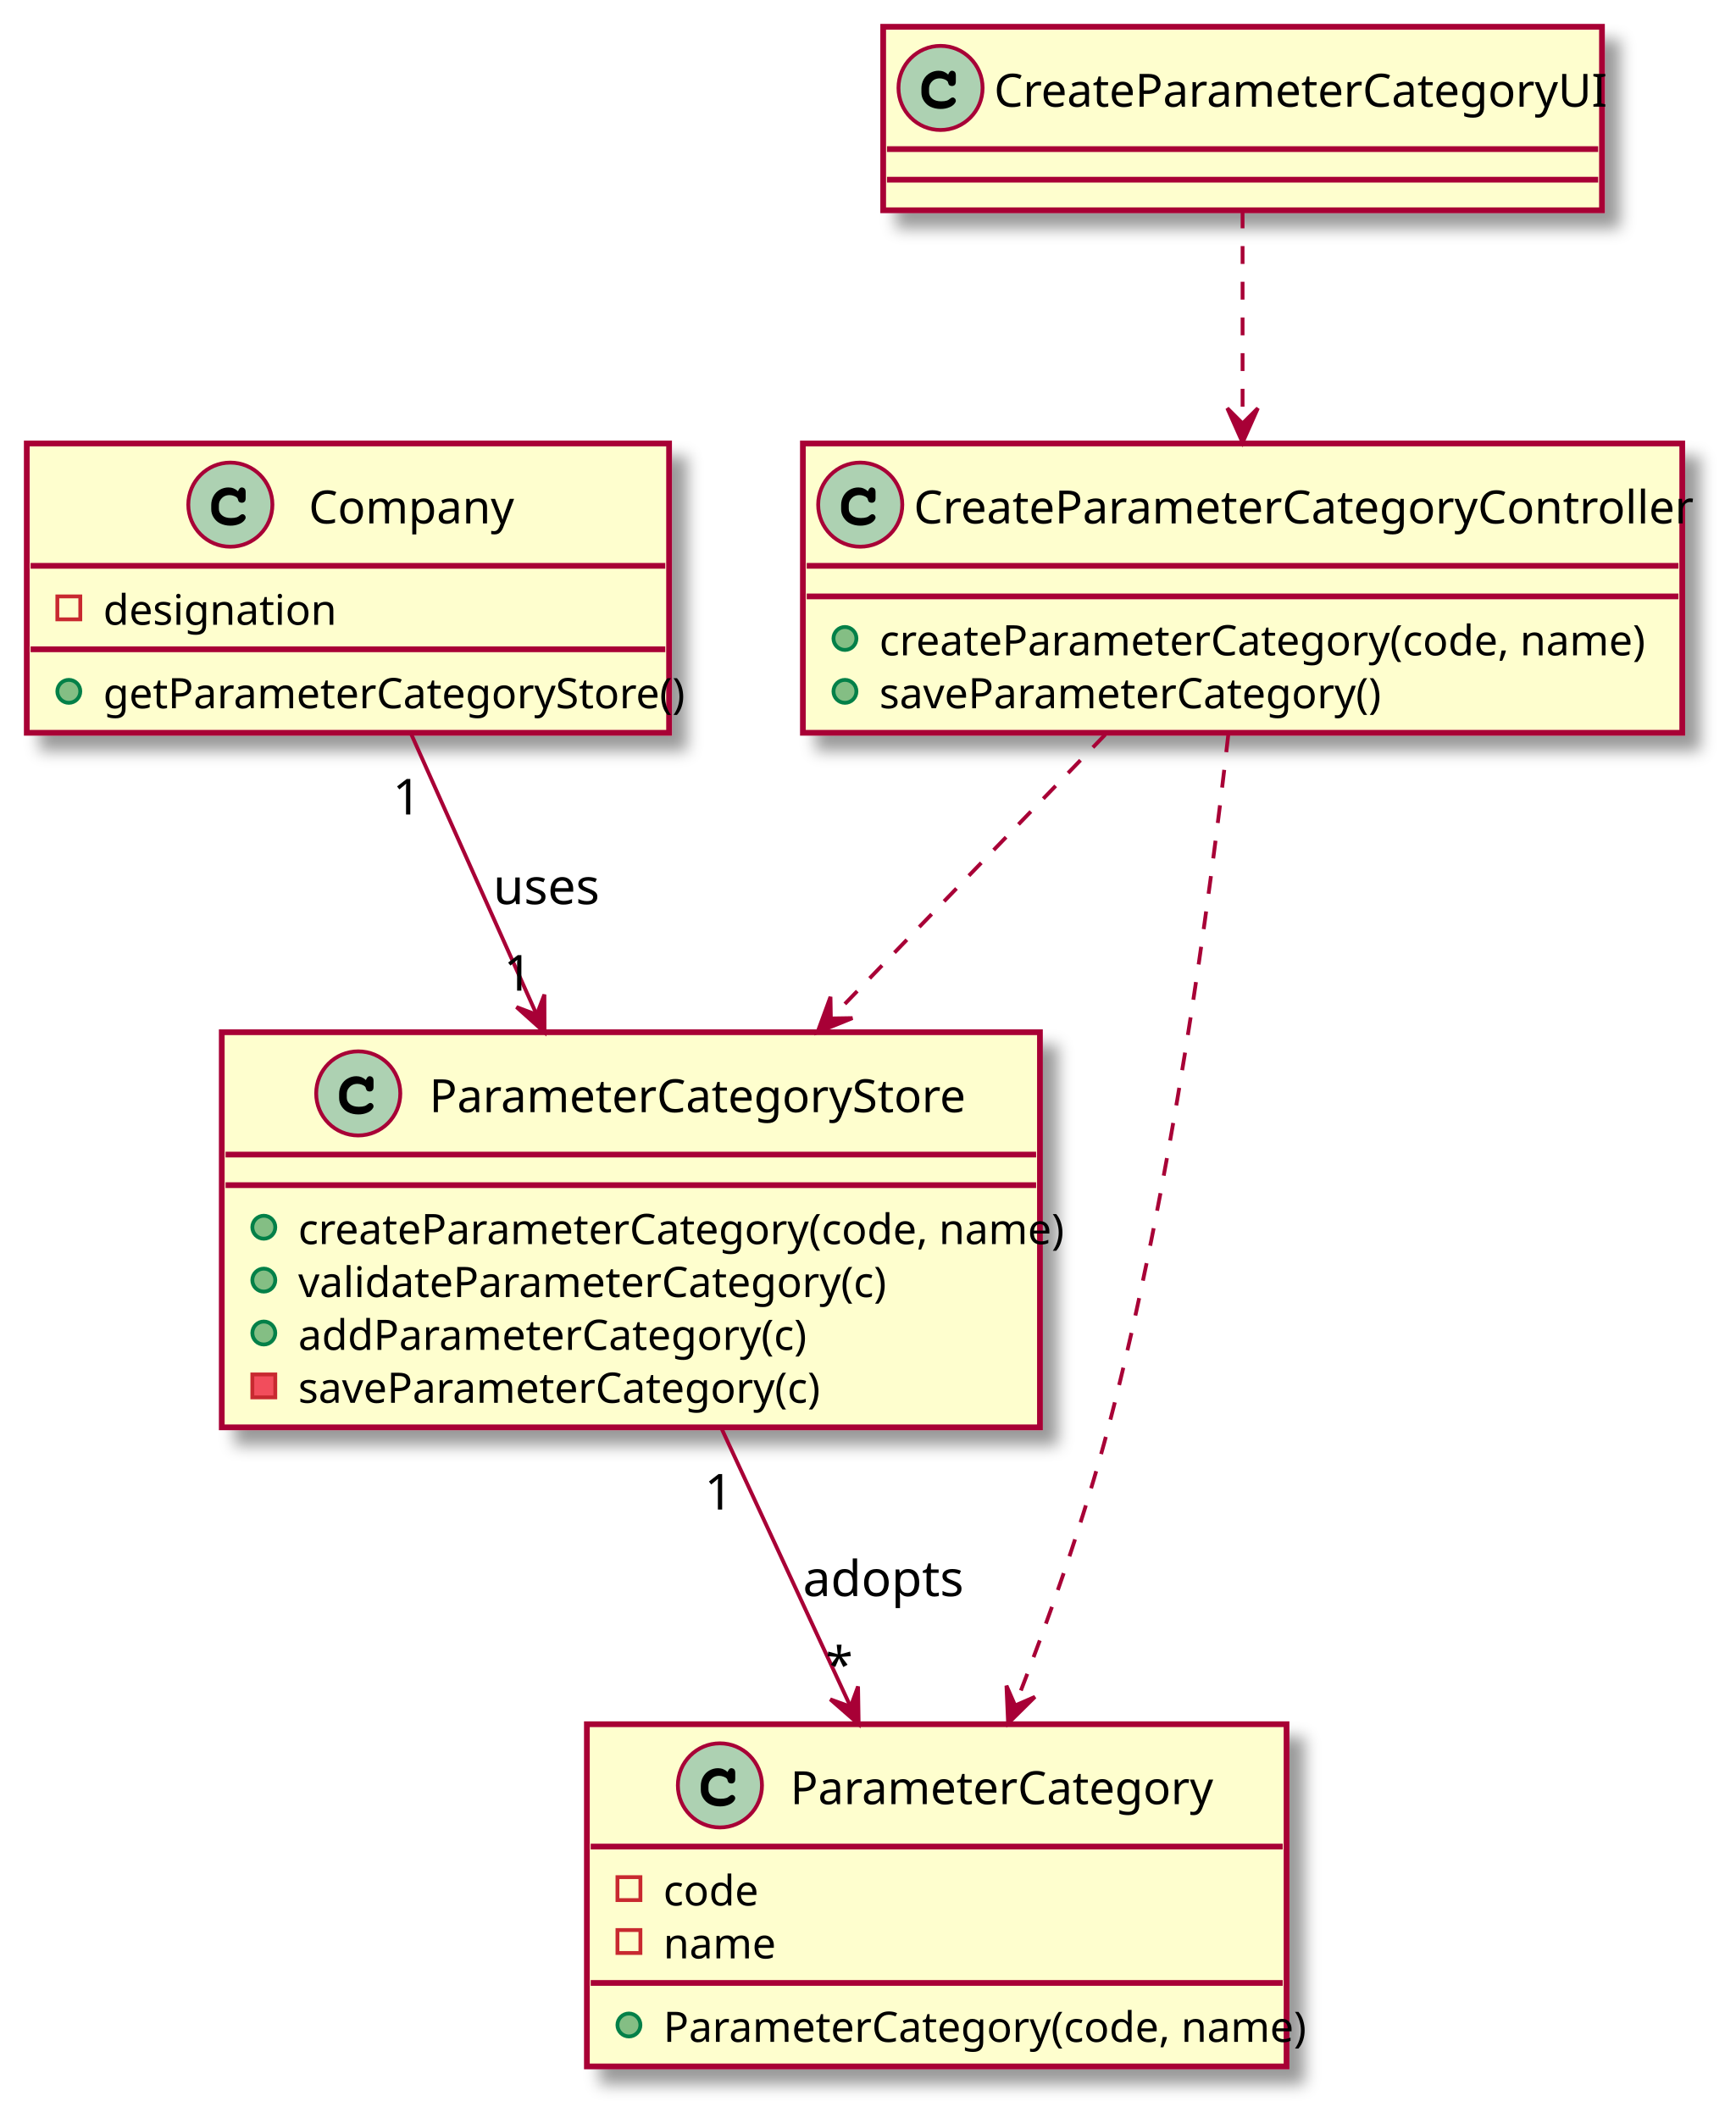
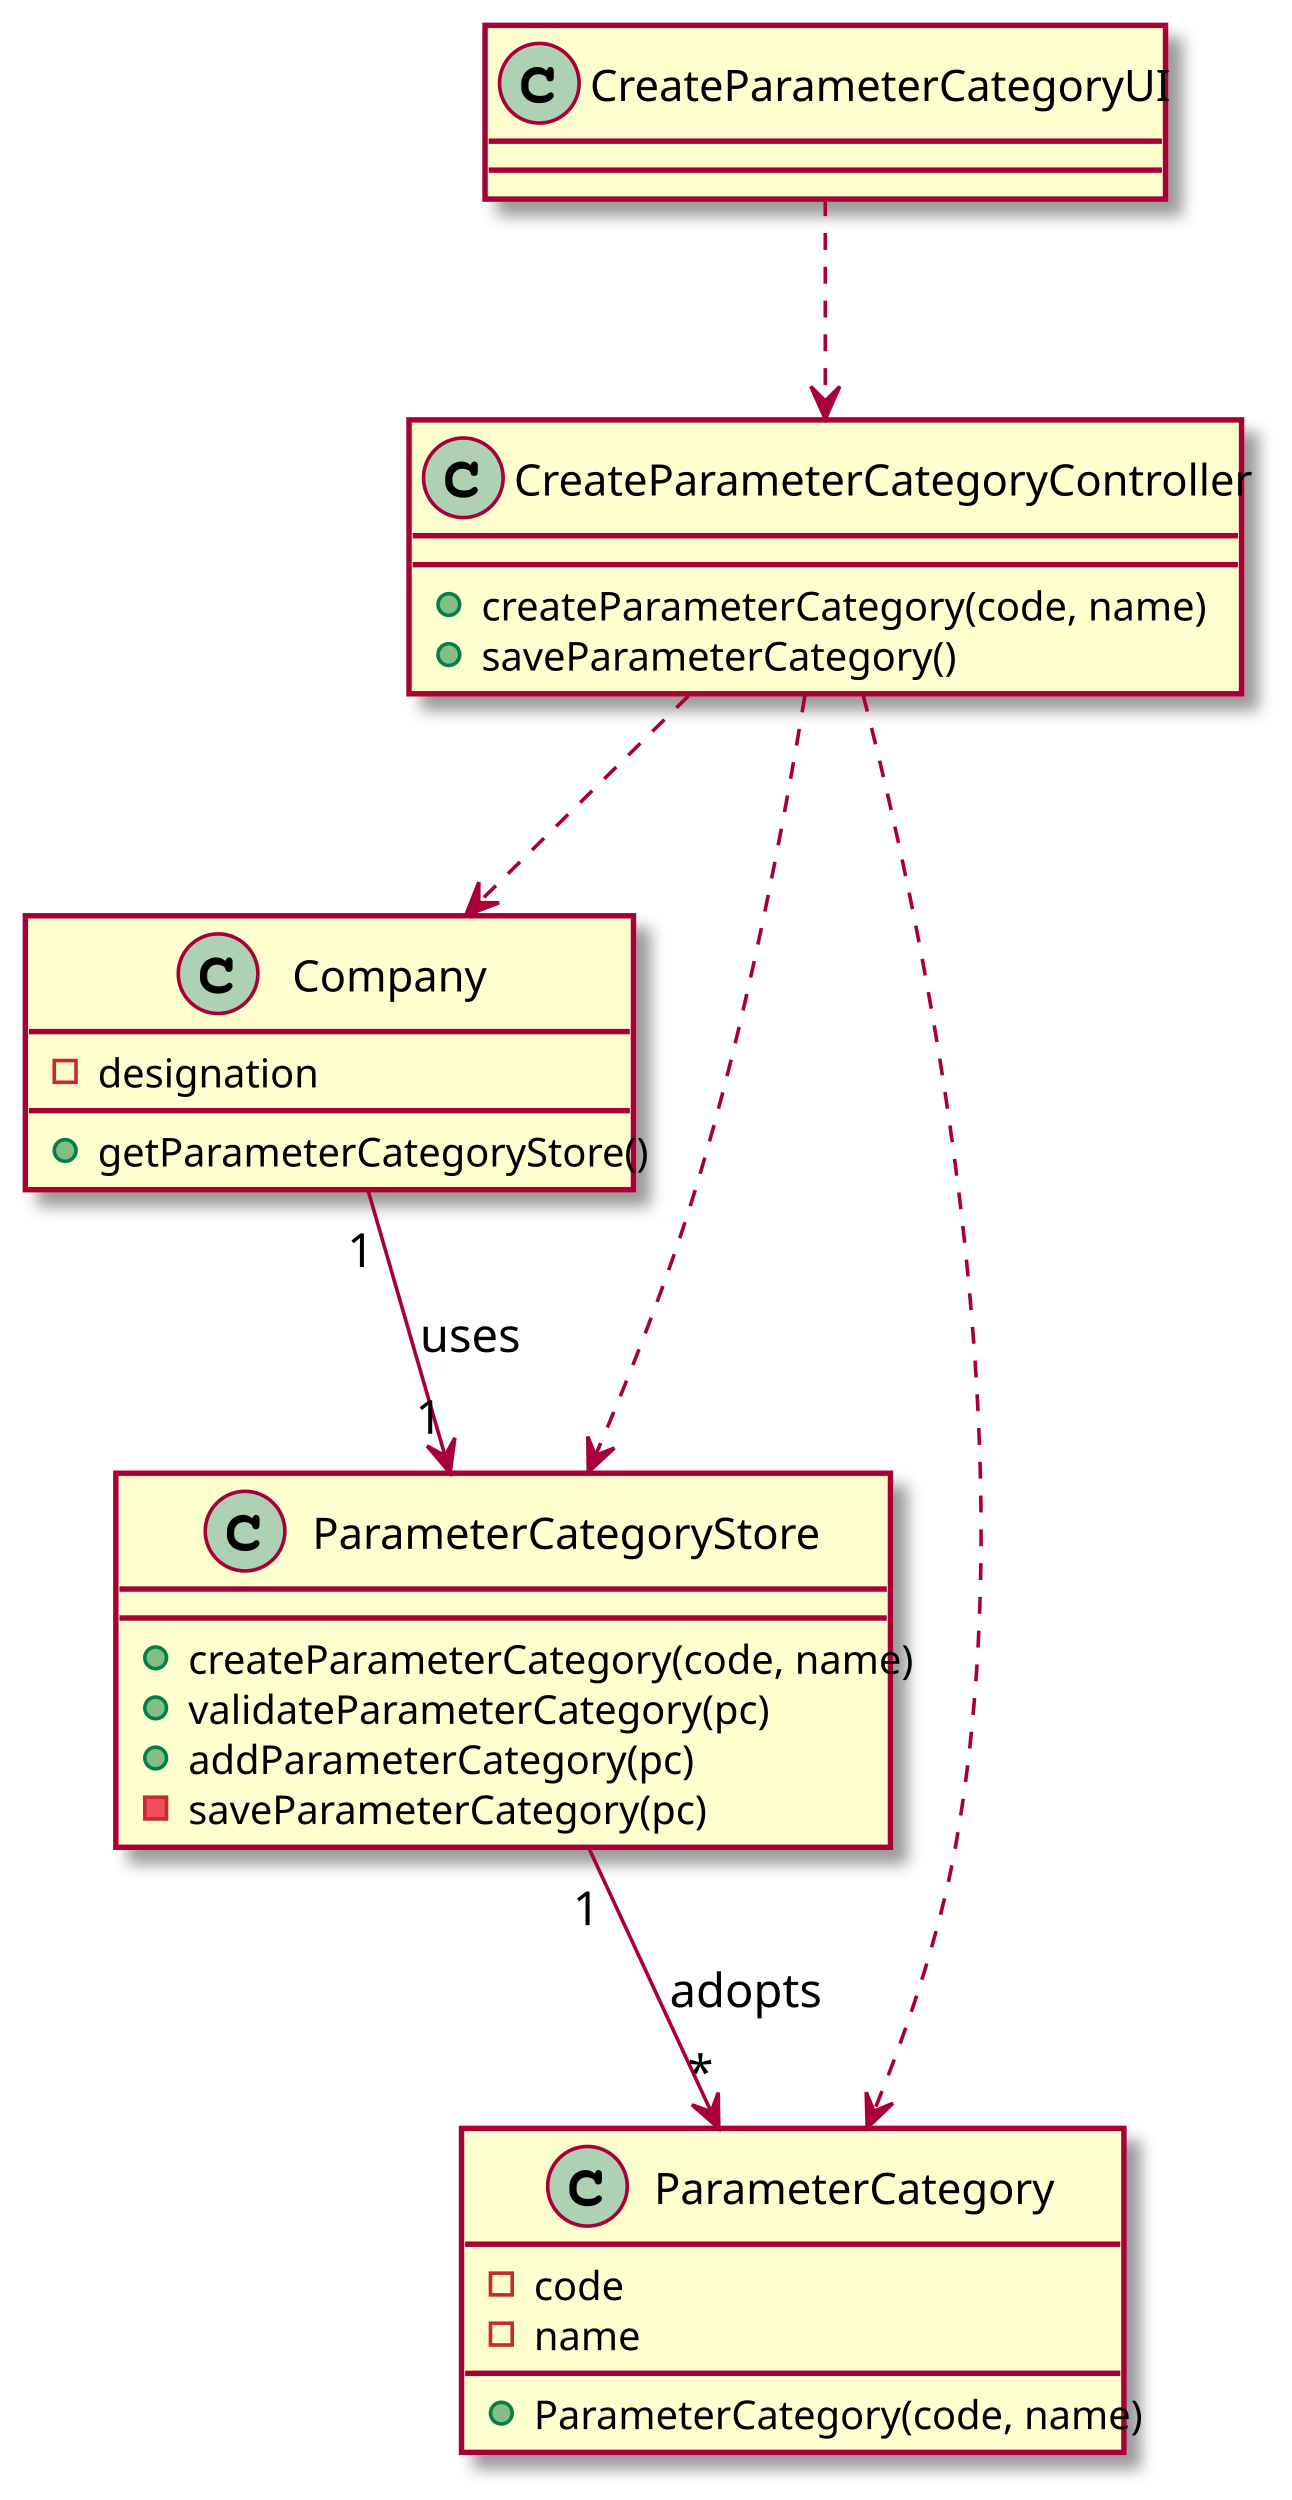
- <svg xmlns="http://www.w3.org/2000/svg" contentScriptType="application/ecmascript" contentStyleType="text/css" height="831px" preserveAspectRatio="none" style="width:681px;height:831px;" version="1.1" viewBox="0 0 681 831" width="681px" zoomAndPan="magnify">
+ <svg xmlns="http://www.w3.org/2000/svg" contentScriptType="application/ecmascript" contentStyleType="text/css" height="1036.5px" preserveAspectRatio="none" style="width:535px;height:1036px;" version="1.1" viewBox="0 0 535 1036" width="535.5px" zoomAndPan="magnify">
  <defs>
-     <filter height="300%" id="fun6ofurwf58k" width="300%" x="-1" y="-1">
+     <filter height="300%" id="ffykpg5tx5u8b" width="300%" x="-1" y="-1">
      <feGaussianBlur result="blurOut" stdDeviation="3.0" />
      <feColorMatrix in="blurOut" result="blurOut2" type="matrix" values="0 0 0 0 0 0 0 0 0 0 0 0 0 0 0 0 0 0 .4 0" />
      <feOffset dx="6.0" dy="6.0" in="blurOut2" result="blurOut3" />
      <feBlend in="SourceGraphic" in2="blurOut3" mode="normal" />
    </filter>
  </defs>
  <g>
-     <rect codeLine="7" fill="#FEFECE" filter="url(#fun6ofurwf58k)" height="113.508" id="Company" style="stroke:#A80036;stroke-width:2.25;" width="252" x="10.5" y="174" />
-     <ellipse cx="90.375" cy="198" fill="#ADD1B2" rx="16.5" ry="16.5" style="stroke:#A80036;stroke-width:1.5;" />
-     <path d="M93.375,192.75 Q93.68,192 94.031,191.625 Q94.383,191.25 94.781,191.25 Q95.484,191.25 95.93,191.672 Q96.375,192.094 96.375,193.078 L96.375,195.422 Q96.375,196.406 95.953,196.828 Q95.531,197.25 94.875,197.25 Q94.289,197.25 93.914,196.992 Q93.539,196.734 93.375,196.055 Q93.305,195.586 93.047,195.328 Q92.578,194.836 91.734,194.555 Q90.891,194.25 90.047,194.25 Q88.992,194.25 88.102,194.672 Q87.234,195.094 86.555,196.031 Q85.875,196.969 85.875,198.258 L85.875,199.641 Q85.875,201.188 87.141,202.219 Q88.406,203.25 90.656,203.25 Q91.992,203.25 92.93,202.945 Q93.469,202.781 94.078,202.242 Q94.477,201.938 94.688,201.844 Q94.898,201.75 95.156,201.75 Q95.648,201.75 96,202.148 Q96.375,202.523 96.375,203.062 Q96.375,203.578 95.859,204.188 Q95.109,205.078 93.914,205.57 Q92.344,206.25 90.422,206.25 Q88.172,206.25 86.367,205.359 Q84.914,204.656 83.883,203.133 Q82.875,201.609 82.875,199.805 L82.875,198.164 Q82.875,196.289 83.766,194.648 Q84.68,193.008 86.25,192.141 Q87.844,191.25 89.625,191.25 Q90.703,191.25 91.641,191.625 Q92.578,192 93.375,192.75 Z " fill="#000000" />
-     <text fill="#000000" font-family="sans-serif" font-size="18" lengthAdjust="spacing" textLength="79.5" x="121.125" y="205.365">Company</text>
-     <line style="stroke:#A80036;stroke-width:2.25;" x1="12" x2="261" y1="222" y2="222" />
-     <rect fill="none" height="9" style="stroke:#C82930;stroke-width:1.5;" width="9" x="22.5" y="234" />
-     <text fill="#000000" font-family="sans-serif" font-size="16.5" lengthAdjust="spacing" textLength="82.5" x="40.5" y="245.128">designation</text>
-     <line style="stroke:#A80036;stroke-width:2.25;" x1="12" x2="261" y1="254.754" y2="254.754" />
-     <ellipse cx="27" cy="271.254" fill="#84BE84" rx="4.5" ry="4.5" style="stroke:#038048;stroke-width:1.5;" />
-     <text fill="#000000" font-family="sans-serif" font-size="16.5" lengthAdjust="spacing" textLength="213" x="40.5" y="277.882">getParameterCategoryStore()</text>
-     <rect codeLine="18" fill="#FEFECE" filter="url(#fun6ofurwf58k)" height="155.016" id="ParameterCategoryStore" style="stroke:#A80036;stroke-width:2.25;" width="321" x="87" y="405" />
-     <ellipse cx="140.55" cy="429" fill="#ADD1B2" rx="16.5" ry="16.5" style="stroke:#A80036;stroke-width:1.5;" />
-     <path d="M143.55,423.75 Q143.855,423 144.206,422.625 Q144.558,422.25 144.956,422.25 Q145.659,422.25 146.105,422.672 Q146.55,423.094 146.55,424.078 L146.55,426.422 Q146.55,427.406 146.128,427.828 Q145.706,428.25 145.05,428.25 Q144.464,428.25 144.089,427.992 Q143.714,427.734 143.55,427.055 Q143.48,426.586 143.222,426.328 Q142.753,425.836 141.909,425.555 Q141.066,425.25 140.222,425.25 Q139.167,425.25 138.277,425.672 Q137.409,426.094 136.73,427.031 Q136.05,427.969 136.05,429.258 L136.05,430.641 Q136.05,432.188 137.316,433.219 Q138.581,434.25 140.831,434.25 Q142.167,434.25 143.105,433.945 Q143.644,433.781 144.253,433.242 Q144.652,432.938 144.863,432.844 Q145.073,432.75 145.331,432.75 Q145.823,432.75 146.175,433.148 Q146.55,433.523 146.55,434.062 Q146.55,434.578 146.034,435.188 Q145.284,436.078 144.089,436.57 Q142.519,437.25 140.597,437.25 Q138.347,437.25 136.542,436.359 Q135.089,435.656 134.058,434.133 Q133.05,432.609 133.05,430.805 L133.05,429.164 Q133.05,427.289 133.941,425.648 Q134.855,424.008 136.425,423.141 Q138.019,422.25 139.8,422.25 Q140.878,422.25 141.816,422.625 Q142.753,423 143.55,423.75 Z " fill="#000000" />
-     <text fill="#000000" font-family="sans-serif" font-size="18" lengthAdjust="spacing" textLength="204" x="168.45" y="436.365">ParameterCategoryStore</text>
-     <line style="stroke:#A80036;stroke-width:2.25;" x1="88.5" x2="406.5" y1="453" y2="453" />
-     <line style="stroke:#A80036;stroke-width:2.25;" x1="88.5" x2="406.5" y1="465" y2="465" />
-     <ellipse cx="103.5" cy="481.5" fill="#84BE84" rx="4.5" ry="4.5" style="stroke:#038048;stroke-width:1.5;" />
-     <text fill="#000000" font-family="sans-serif" font-size="16.5" lengthAdjust="spacing" textLength="282" x="117" y="488.128">createParameterCategory(code, name)</text>
-     <ellipse cx="103.5" cy="502.254" fill="#84BE84" rx="4.5" ry="4.5" style="stroke:#038048;stroke-width:1.5;" />
-     <text fill="#000000" font-family="sans-serif" font-size="16.5" lengthAdjust="spacing" textLength="216" x="117" y="508.882">validateParameterCategory(c)</text>
-     <ellipse cx="103.5" cy="523.008" fill="#84BE84" rx="4.5" ry="4.5" style="stroke:#038048;stroke-width:1.5;" />
-     <text fill="#000000" font-family="sans-serif" font-size="16.5" lengthAdjust="spacing" textLength="187.5" x="117" y="529.636">addParameterCategory(c)</text>
-     <rect fill="#F24D5C" height="9" style="stroke:#C82930;stroke-width:1.5;" width="9" x="99" y="539.262" />
-     <text fill="#000000" font-family="sans-serif" font-size="16.5" lengthAdjust="spacing" textLength="196.5" x="117" y="550.39">saveParameterCategory(c)</text>
-     <rect codeLine="26" fill="#FEFECE" filter="url(#fun6ofurwf58k)" height="134.262" id="ParameterCategory" style="stroke:#A80036;stroke-width:2.25;" width="274.5" x="230.25" y="676.5" />
-     <ellipse cx="282.45" cy="700.5" fill="#ADD1B2" rx="16.5" ry="16.5" style="stroke:#A80036;stroke-width:1.5;" />
-     <path d="M285.45,695.25 Q285.755,694.5 286.106,694.125 Q286.458,693.75 286.856,693.75 Q287.559,693.75 288.005,694.172 Q288.45,694.594 288.45,695.578 L288.45,697.922 Q288.45,698.906 288.028,699.328 Q287.606,699.75 286.95,699.75 Q286.364,699.75 285.989,699.492 Q285.614,699.234 285.45,698.555 Q285.38,698.086 285.122,697.828 Q284.653,697.336 283.809,697.055 Q282.966,696.75 282.122,696.75 Q281.067,696.75 280.177,697.172 Q279.309,697.594 278.63,698.531 Q277.95,699.469 277.95,700.758 L277.95,702.141 Q277.95,703.688 279.216,704.719 Q280.481,705.75 282.731,705.75 Q284.067,705.75 285.005,705.445 Q285.544,705.281 286.153,704.742 Q286.552,704.438 286.762,704.344 Q286.973,704.25 287.231,704.25 Q287.723,704.25 288.075,704.648 Q288.45,705.023 288.45,705.562 Q288.45,706.078 287.934,706.688 Q287.184,707.578 285.989,708.07 Q284.419,708.75 282.497,708.75 Q280.247,708.75 278.442,707.859 Q276.989,707.156 275.958,705.633 Q274.95,704.109 274.95,702.305 L274.95,700.664 Q274.95,698.789 275.841,697.148 Q276.755,695.508 278.325,694.641 Q279.919,693.75 281.7,693.75 Q282.778,693.75 283.716,694.125 Q284.653,694.5 285.45,695.25 Z " fill="#000000" />
-     <text fill="#000000" font-family="sans-serif" font-size="18" lengthAdjust="spacing" textLength="160.5" x="310.05" y="707.865">ParameterCategory</text>
-     <line style="stroke:#A80036;stroke-width:2.25;" x1="231.75" x2="503.25" y1="724.5" y2="724.5" />
-     <rect fill="none" height="9" style="stroke:#C82930;stroke-width:1.5;" width="9" x="242.25" y="736.5" />
-     <text fill="#000000" font-family="sans-serif" font-size="16.5" lengthAdjust="spacing" textLength="36" x="260.25" y="747.628">code</text>
-     <rect fill="none" height="9" style="stroke:#C82930;stroke-width:1.5;" width="9" x="242.25" y="757.254" />
-     <text fill="#000000" font-family="sans-serif" font-size="16.5" lengthAdjust="spacing" textLength="39" x="260.25" y="768.382">name</text>
-     <line style="stroke:#A80036;stroke-width:2.25;" x1="231.75" x2="503.25" y1="778.008" y2="778.008" />
-     <ellipse cx="246.75" cy="794.508" fill="#84BE84" rx="4.5" ry="4.5" style="stroke:#038048;stroke-width:1.5;" />
-     <text fill="#000000" font-family="sans-serif" font-size="16.5" lengthAdjust="spacing" textLength="235.5" x="260.25" y="801.136">ParameterCategory(code, name)</text>
-     <rect codeLine="12" fill="#FEFECE" filter="url(#fun6ofurwf58k)" height="113.508" id="CreateParameterCategoryController" style="stroke:#A80036;stroke-width:2.25;" width="345" x="315" y="174" />
-     <ellipse cx="337.5" cy="198" fill="#ADD1B2" rx="16.5" ry="16.5" style="stroke:#A80036;stroke-width:1.5;" />
-     <path d="M340.5,192.75 Q340.805,192 341.156,191.625 Q341.508,191.25 341.906,191.25 Q342.609,191.25 343.055,191.672 Q343.5,192.094 343.5,193.078 L343.5,195.422 Q343.5,196.406 343.078,196.828 Q342.656,197.25 342,197.25 Q341.414,197.25 341.039,196.992 Q340.664,196.734 340.5,196.055 Q340.43,195.586 340.172,195.328 Q339.703,194.836 338.859,194.555 Q338.016,194.25 337.172,194.25 Q336.117,194.25 335.227,194.672 Q334.359,195.094 333.68,196.031 Q333,196.969 333,198.258 L333,199.641 Q333,201.188 334.266,202.219 Q335.531,203.25 337.781,203.25 Q339.117,203.25 340.055,202.945 Q340.594,202.781 341.203,202.242 Q341.602,201.938 341.812,201.844 Q342.023,201.75 342.281,201.75 Q342.773,201.75 343.125,202.148 Q343.5,202.523 343.5,203.062 Q343.5,203.578 342.984,204.188 Q342.234,205.078 341.039,205.57 Q339.469,206.25 337.547,206.25 Q335.297,206.25 333.492,205.359 Q332.039,204.656 331.008,203.133 Q330,201.609 330,199.805 L330,198.164 Q330,196.289 330.891,194.648 Q331.805,193.008 333.375,192.141 Q334.969,191.25 336.75,191.25 Q337.828,191.25 338.766,191.625 Q339.703,192 340.5,192.75 Z " fill="#000000" />
-     <text fill="#000000" font-family="sans-serif" font-size="18" lengthAdjust="spacing" textLength="297" x="358.5" y="205.365">CreateParameterCategoryController</text>
-     <line style="stroke:#A80036;stroke-width:2.25;" x1="316.5" x2="658.5" y1="222" y2="222" />
-     <line style="stroke:#A80036;stroke-width:2.25;" x1="316.5" x2="658.5" y1="234" y2="234" />
-     <ellipse cx="331.5" cy="250.5" fill="#84BE84" rx="4.5" ry="4.5" style="stroke:#038048;stroke-width:1.5;" />
-     <text fill="#000000" font-family="sans-serif" font-size="16.5" lengthAdjust="spacing" textLength="282" x="345" y="257.128">createParameterCategory(code, name)</text>
-     <ellipse cx="331.5" cy="271.254" fill="#84BE84" rx="4.5" ry="4.5" style="stroke:#038048;stroke-width:1.5;" />
-     <text fill="#000000" font-family="sans-serif" font-size="16.5" lengthAdjust="spacing" textLength="187.5" x="345" y="277.882">saveParameterCategory()</text>
-     <rect codeLine="5" fill="#FEFECE" filter="url(#fun6ofurwf58k)" height="72" id="CreateParameterCategoryUI" style="stroke:#A80036;stroke-width:2.25;" width="282" x="346.5" y="10.5" />
-     <ellipse cx="369" cy="34.5" fill="#ADD1B2" rx="16.5" ry="16.5" style="stroke:#A80036;stroke-width:1.5;" />
-     <path d="M372,29.25 Q372.305,28.5 372.656,28.125 Q373.008,27.75 373.406,27.75 Q374.109,27.75 374.555,28.172 Q375,28.594 375,29.578 L375,31.922 Q375,32.906 374.578,33.328 Q374.156,33.75 373.5,33.75 Q372.914,33.75 372.539,33.492 Q372.164,33.234 372,32.555 Q371.93,32.086 371.672,31.828 Q371.203,31.336 370.359,31.055 Q369.516,30.75 368.672,30.75 Q367.617,30.75 366.727,31.172 Q365.859,31.594 365.18,32.531 Q364.5,33.469 364.5,34.758 L364.5,36.141 Q364.5,37.688 365.766,38.719 Q367.031,39.75 369.281,39.75 Q370.617,39.75 371.555,39.445 Q372.094,39.281 372.703,38.742 Q373.102,38.438 373.312,38.344 Q373.523,38.25 373.781,38.25 Q374.273,38.25 374.625,38.648 Q375,39.023 375,39.562 Q375,40.078 374.484,40.688 Q373.734,41.578 372.539,42.07 Q370.969,42.75 369.047,42.75 Q366.797,42.75 364.992,41.859 Q363.539,41.156 362.508,39.633 Q361.5,38.109 361.5,36.305 L361.5,34.664 Q361.5,32.789 362.391,31.148 Q363.305,29.508 364.875,28.641 Q366.469,27.75 368.25,27.75 Q369.328,27.75 370.266,28.125 Q371.203,28.5 372,29.25 Z " fill="#000000" />
-     <text fill="#000000" font-family="sans-serif" font-size="18" lengthAdjust="spacing" textLength="234" x="390" y="41.865">CreateParameterCategoryUI</text>
-     <line style="stroke:#A80036;stroke-width:2.25;" x1="348" x2="627" y1="58.5" y2="58.5" />
-     <line style="stroke:#A80036;stroke-width:2.25;" x1="348" x2="627" y1="70.5" y2="70.5" />
-     <path codeLine="32" d="M161.415,288.21 C175.845,320.505 194.31,361.8 210.435,397.845 " fill="none" id="Company-to-ParameterCategoryStore" style="stroke:#A80036;stroke-width:1.5;" />
-     <polygon fill="#A80036" points="213.63,404.985,213.583,390.212,210.562,398.141,202.633,395.12,213.63,404.985" style="stroke:#A80036;stroke-width:1.5;" />
-     <text fill="#000000" font-family="sans-serif" font-size="19.5" lengthAdjust="spacing" textLength="42" x="193.5" y="354.743">uses</text>
-     <text fill="#000000" font-family="sans-serif" font-size="19.5" lengthAdjust="spacing" textLength="10.5" x="154.049" y="319.564">1</text>
-     <text fill="#000000" font-family="sans-serif" font-size="19.5" lengthAdjust="spacing" textLength="10.5" x="197.629" y="388.676">1</text>
-     <path codeLine="33" d="M487.5,82.56 C487.5,106.065 487.5,137.865 487.5,165.87 " fill="none" id="CreateParameterCategoryUI-to-CreateParameterCategoryController" style="stroke:#A80036;stroke-width:1.5;stroke-dasharray:7.0,7.0;" />
-     <polygon fill="#A80036" points="487.5,173.655,493.5,160.155,487.5,166.155,481.5,160.155,487.5,173.655" style="stroke:#A80036;stroke-width:1.5;" />
-     <path codeLine="34" d="M481.905,288.15 C474.54,353.76 459.555,465.78 435,559.5 C425.385,596.19 411.255,635.82 398.415,668.775 " fill="none" id="CreateParameterCategoryController-to-ParameterCategory" style="stroke:#A80036;stroke-width:1.5;stroke-dasharray:7.0,7.0;" />
-     <polygon fill="#A80036" points="395.52,676.14,406.039,665.767,398.261,669.159,394.869,661.381,395.52,676.14" style="stroke:#A80036;stroke-width:1.5;" />
-     <path codeLine="35" d="M282.855,559.98 C298.86,594.495 317.7,635.115 333.54,669.27 " fill="none" id="ParameterCategoryStore-to-ParameterCategory" style="stroke:#A80036;stroke-width:1.5;" />
-     <polygon fill="#A80036" points="336.87,676.455,336.634,661.684,333.715,669.651,325.747,666.732,336.87,676.455" style="stroke:#A80036;stroke-width:1.5;" />
-     <text fill="#000000" font-family="sans-serif" font-size="19.5" lengthAdjust="spacing" textLength="58.5" x="315" y="626.243">adopts</text>
-     <text fill="#000000" font-family="sans-serif" font-size="19.5" lengthAdjust="spacing" textLength="10.5" x="276.4" y="592.281">1</text>
-     <text fill="#000000" font-family="sans-serif" font-size="19.5" lengthAdjust="spacing" textLength="7.5" x="323.891" y="660.121">*</text>
-     <path codeLine="36" d="M433.635,288.21 C402.03,320.91 361.5,362.835 326.34,399.195 " fill="none" id="CreateParameterCategoryController-to-ParameterCategoryStore" style="stroke:#A80036;stroke-width:1.5;stroke-dasharray:7.0,7.0;" />
-     <polygon fill="#A80036" points="320.745,404.985,334.446,399.459,325.962,399.596,325.824,391.112,320.745,404.985" style="stroke:#A80036;stroke-width:1.5;" />
+     <rect codeLine="7" fill="#FEFECE" filter="url(#ffykpg5tx5u8b)" height="113.508" id="Company" style="stroke:#A80036;stroke-width:2.25;" width="252" x="10.5" y="379.5" />
+     <ellipse cx="90.375" cy="403.5" fill="#ADD1B2" rx="16.5" ry="16.5" style="stroke:#A80036;stroke-width:1.5;" />
+     <path d="M93.375,398.25 Q93.68,397.5 94.031,397.125 Q94.383,396.75 94.781,396.75 Q95.484,396.75 95.93,397.172 Q96.375,397.594 96.375,398.578 L96.375,400.922 Q96.375,401.906 95.953,402.328 Q95.531,402.75 94.875,402.75 Q94.289,402.75 93.914,402.492 Q93.539,402.234 93.375,401.555 Q93.305,401.086 93.047,400.828 Q92.578,400.336 91.734,400.055 Q90.891,399.75 90.047,399.75 Q88.992,399.75 88.102,400.172 Q87.234,400.594 86.555,401.531 Q85.875,402.469 85.875,403.758 L85.875,405.141 Q85.875,406.688 87.141,407.719 Q88.406,408.75 90.656,408.75 Q91.992,408.75 92.93,408.445 Q93.469,408.281 94.078,407.742 Q94.477,407.438 94.688,407.344 Q94.898,407.25 95.156,407.25 Q95.648,407.25 96,407.648 Q96.375,408.023 96.375,408.562 Q96.375,409.078 95.859,409.688 Q95.109,410.578 93.914,411.07 Q92.344,411.75 90.422,411.75 Q88.172,411.75 86.367,410.859 Q84.914,410.156 83.883,408.633 Q82.875,407.109 82.875,405.305 L82.875,403.664 Q82.875,401.789 83.766,400.148 Q84.68,398.508 86.25,397.641 Q87.844,396.75 89.625,396.75 Q90.703,396.75 91.641,397.125 Q92.578,397.5 93.375,398.25 Z " fill="#000000" />
+     <text fill="#000000" font-family="sans-serif" font-size="18" lengthAdjust="spacing" textLength="79.5" x="121.125" y="410.865">Company</text>
+     <line style="stroke:#A80036;stroke-width:2.25;" x1="12" x2="261" y1="427.5" y2="427.5" />
+     <rect fill="none" height="9" style="stroke:#C82930;stroke-width:1.5;" width="9" x="22.5" y="439.5" />
+     <text fill="#000000" font-family="sans-serif" font-size="16.5" lengthAdjust="spacing" textLength="82.5" x="40.5" y="450.628">designation</text>
+     <line style="stroke:#A80036;stroke-width:2.25;" x1="12" x2="261" y1="460.254" y2="460.254" />
+     <ellipse cx="27" cy="476.754" fill="#84BE84" rx="4.5" ry="4.5" style="stroke:#038048;stroke-width:1.5;" />
+     <text fill="#000000" font-family="sans-serif" font-size="16.5" lengthAdjust="spacing" textLength="213" x="40.5" y="483.382">getParameterCategoryStore()</text>
+     <rect codeLine="18" fill="#FEFECE" filter="url(#ffykpg5tx5u8b)" height="155.016" id="ParameterCategoryStore" style="stroke:#A80036;stroke-width:2.25;" width="321" x="48" y="610.5" />
+     <ellipse cx="101.55" cy="634.5" fill="#ADD1B2" rx="16.5" ry="16.5" style="stroke:#A80036;stroke-width:1.5;" />
+     <path d="M104.55,629.25 Q104.855,628.5 105.206,628.125 Q105.558,627.75 105.956,627.75 Q106.659,627.75 107.105,628.172 Q107.55,628.594 107.55,629.578 L107.55,631.922 Q107.55,632.906 107.128,633.328 Q106.706,633.75 106.05,633.75 Q105.464,633.75 105.089,633.492 Q104.714,633.234 104.55,632.555 Q104.48,632.086 104.222,631.828 Q103.753,631.336 102.909,631.055 Q102.066,630.75 101.222,630.75 Q100.167,630.75 99.277,631.172 Q98.409,631.594 97.73,632.531 Q97.05,633.469 97.05,634.758 L97.05,636.141 Q97.05,637.688 98.316,638.719 Q99.581,639.75 101.831,639.75 Q103.167,639.75 104.105,639.445 Q104.644,639.281 105.253,638.742 Q105.652,638.438 105.862,638.344 Q106.073,638.25 106.331,638.25 Q106.823,638.25 107.175,638.648 Q107.55,639.023 107.55,639.562 Q107.55,640.078 107.034,640.688 Q106.284,641.578 105.089,642.07 Q103.519,642.75 101.597,642.75 Q99.347,642.75 97.542,641.859 Q96.089,641.156 95.058,639.633 Q94.05,638.109 94.05,636.305 L94.05,634.664 Q94.05,632.789 94.941,631.148 Q95.855,629.508 97.425,628.641 Q99.019,627.75 100.8,627.75 Q101.878,627.75 102.816,628.125 Q103.753,628.5 104.55,629.25 Z " fill="#000000" />
+     <text fill="#000000" font-family="sans-serif" font-size="18" lengthAdjust="spacing" textLength="204" x="129.45" y="641.865">ParameterCategoryStore</text>
+     <line style="stroke:#A80036;stroke-width:2.25;" x1="49.5" x2="367.5" y1="658.5" y2="658.5" />
+     <line style="stroke:#A80036;stroke-width:2.25;" x1="49.5" x2="367.5" y1="670.5" y2="670.5" />
+     <ellipse cx="64.5" cy="687" fill="#84BE84" rx="4.5" ry="4.5" style="stroke:#038048;stroke-width:1.5;" />
+     <text fill="#000000" font-family="sans-serif" font-size="16.5" lengthAdjust="spacing" textLength="282" x="78" y="693.628">createParameterCategory(code, name)</text>
+     <ellipse cx="64.5" cy="707.754" fill="#84BE84" rx="4.5" ry="4.5" style="stroke:#038048;stroke-width:1.5;" />
+     <text fill="#000000" font-family="sans-serif" font-size="16.5" lengthAdjust="spacing" textLength="225" x="78" y="714.382">validateParameterCategory(pc)</text>
+     <ellipse cx="64.5" cy="728.508" fill="#84BE84" rx="4.5" ry="4.5" style="stroke:#038048;stroke-width:1.5;" />
+     <text fill="#000000" font-family="sans-serif" font-size="16.5" lengthAdjust="spacing" textLength="196.5" x="78" y="735.136">addParameterCategory(pc)</text>
+     <rect fill="#F24D5C" height="9" style="stroke:#C82930;stroke-width:1.5;" width="9" x="60" y="744.762" />
+     <text fill="#000000" font-family="sans-serif" font-size="16.5" lengthAdjust="spacing" textLength="205.5" x="78" y="755.89">saveParameterCategory(pc)</text>
+     <rect codeLine="26" fill="#FEFECE" filter="url(#ffykpg5tx5u8b)" height="134.262" id="ParameterCategory" style="stroke:#A80036;stroke-width:2.25;" width="274.5" x="191.25" y="882" />
+     <ellipse cx="243.45" cy="906" fill="#ADD1B2" rx="16.5" ry="16.5" style="stroke:#A80036;stroke-width:1.5;" />
+     <path d="M246.45,900.75 Q246.755,900 247.106,899.625 Q247.458,899.25 247.856,899.25 Q248.559,899.25 249.005,899.672 Q249.45,900.094 249.45,901.078 L249.45,903.422 Q249.45,904.406 249.028,904.828 Q248.606,905.25 247.95,905.25 Q247.364,905.25 246.989,904.992 Q246.614,904.734 246.45,904.055 Q246.38,903.586 246.122,903.328 Q245.653,902.836 244.809,902.555 Q243.966,902.25 243.122,902.25 Q242.067,902.25 241.177,902.672 Q240.309,903.094 239.63,904.031 Q238.95,904.969 238.95,906.258 L238.95,907.641 Q238.95,909.188 240.216,910.219 Q241.481,911.25 243.731,911.25 Q245.067,911.25 246.005,910.945 Q246.544,910.781 247.153,910.242 Q247.552,909.938 247.762,909.844 Q247.973,909.75 248.231,909.75 Q248.723,909.75 249.075,910.148 Q249.45,910.523 249.45,911.062 Q249.45,911.578 248.934,912.188 Q248.184,913.078 246.989,913.57 Q245.419,914.25 243.497,914.25 Q241.247,914.25 239.442,913.359 Q237.989,912.656 236.958,911.133 Q235.95,909.609 235.95,907.805 L235.95,906.164 Q235.95,904.289 236.841,902.648 Q237.755,901.008 239.325,900.141 Q240.919,899.25 242.7,899.25 Q243.778,899.25 244.716,899.625 Q245.653,900 246.45,900.75 Z " fill="#000000" />
+     <text fill="#000000" font-family="sans-serif" font-size="18" lengthAdjust="spacing" textLength="160.5" x="271.05" y="913.365">ParameterCategory</text>
+     <line style="stroke:#A80036;stroke-width:2.25;" x1="192.75" x2="464.25" y1="930" y2="930" />
+     <rect fill="none" height="9" style="stroke:#C82930;stroke-width:1.5;" width="9" x="203.25" y="942" />
+     <text fill="#000000" font-family="sans-serif" font-size="16.5" lengthAdjust="spacing" textLength="36" x="221.25" y="953.128">code</text>
+     <rect fill="none" height="9" style="stroke:#C82930;stroke-width:1.5;" width="9" x="203.25" y="962.754" />
+     <text fill="#000000" font-family="sans-serif" font-size="16.5" lengthAdjust="spacing" textLength="39" x="221.25" y="973.882">name</text>
+     <line style="stroke:#A80036;stroke-width:2.25;" x1="192.75" x2="464.25" y1="983.508" y2="983.508" />
+     <ellipse cx="207.75" cy="1000.008" fill="#84BE84" rx="4.5" ry="4.5" style="stroke:#038048;stroke-width:1.5;" />
+     <text fill="#000000" font-family="sans-serif" font-size="16.5" lengthAdjust="spacing" textLength="235.5" x="221.25" y="1006.636">ParameterCategory(code, name)</text>
+     <rect codeLine="12" fill="#FEFECE" filter="url(#ffykpg5tx5u8b)" height="113.508" id="CreateParameterCategoryController" style="stroke:#A80036;stroke-width:2.25;" width="345" x="169.5" y="174" />
+     <ellipse cx="192" cy="198" fill="#ADD1B2" rx="16.5" ry="16.5" style="stroke:#A80036;stroke-width:1.5;" />
+     <path d="M195,192.75 Q195.305,192 195.656,191.625 Q196.008,191.25 196.406,191.25 Q197.109,191.25 197.555,191.672 Q198,192.094 198,193.078 L198,195.422 Q198,196.406 197.578,196.828 Q197.156,197.25 196.5,197.25 Q195.914,197.25 195.539,196.992 Q195.164,196.734 195,196.055 Q194.93,195.586 194.672,195.328 Q194.203,194.836 193.359,194.555 Q192.516,194.25 191.672,194.25 Q190.617,194.25 189.727,194.672 Q188.859,195.094 188.18,196.031 Q187.5,196.969 187.5,198.258 L187.5,199.641 Q187.5,201.188 188.766,202.219 Q190.031,203.25 192.281,203.25 Q193.617,203.25 194.555,202.945 Q195.094,202.781 195.703,202.242 Q196.102,201.938 196.312,201.844 Q196.523,201.75 196.781,201.75 Q197.273,201.75 197.625,202.148 Q198,202.523 198,203.062 Q198,203.578 197.484,204.188 Q196.734,205.078 195.539,205.57 Q193.969,206.25 192.047,206.25 Q189.797,206.25 187.992,205.359 Q186.539,204.656 185.508,203.133 Q184.5,201.609 184.5,199.805 L184.5,198.164 Q184.5,196.289 185.391,194.648 Q186.305,193.008 187.875,192.141 Q189.469,191.25 191.25,191.25 Q192.328,191.25 193.266,191.625 Q194.203,192 195,192.75 Z " fill="#000000" />
+     <text fill="#000000" font-family="sans-serif" font-size="18" lengthAdjust="spacing" textLength="297" x="213" y="205.365">CreateParameterCategoryController</text>
+     <line style="stroke:#A80036;stroke-width:2.25;" x1="171" x2="513" y1="222" y2="222" />
+     <line style="stroke:#A80036;stroke-width:2.25;" x1="171" x2="513" y1="234" y2="234" />
+     <ellipse cx="186" cy="250.5" fill="#84BE84" rx="4.5" ry="4.5" style="stroke:#038048;stroke-width:1.5;" />
+     <text fill="#000000" font-family="sans-serif" font-size="16.5" lengthAdjust="spacing" textLength="282" x="199.5" y="257.128">createParameterCategory(code, name)</text>
+     <ellipse cx="186" cy="271.254" fill="#84BE84" rx="4.5" ry="4.5" style="stroke:#038048;stroke-width:1.5;" />
+     <text fill="#000000" font-family="sans-serif" font-size="16.5" lengthAdjust="spacing" textLength="187.5" x="199.5" y="277.882">saveParameterCategory()</text>
+     <rect codeLine="5" fill="#FEFECE" filter="url(#ffykpg5tx5u8b)" height="72" id="CreateParameterCategoryUI" style="stroke:#A80036;stroke-width:2.25;" width="282" x="201" y="10.5" />
+     <ellipse cx="223.5" cy="34.5" fill="#ADD1B2" rx="16.5" ry="16.5" style="stroke:#A80036;stroke-width:1.5;" />
+     <path d="M226.5,29.25 Q226.805,28.5 227.156,28.125 Q227.508,27.75 227.906,27.75 Q228.609,27.75 229.055,28.172 Q229.5,28.594 229.5,29.578 L229.5,31.922 Q229.5,32.906 229.078,33.328 Q228.656,33.75 228,33.75 Q227.414,33.75 227.039,33.492 Q226.664,33.234 226.5,32.555 Q226.43,32.086 226.172,31.828 Q225.703,31.336 224.859,31.055 Q224.016,30.75 223.172,30.75 Q222.117,30.75 221.227,31.172 Q220.359,31.594 219.68,32.531 Q219,33.469 219,34.758 L219,36.141 Q219,37.688 220.266,38.719 Q221.531,39.75 223.781,39.75 Q225.117,39.75 226.055,39.445 Q226.594,39.281 227.203,38.742 Q227.602,38.438 227.812,38.344 Q228.023,38.25 228.281,38.25 Q228.773,38.25 229.125,38.648 Q229.5,39.023 229.5,39.562 Q229.5,40.078 228.984,40.688 Q228.234,41.578 227.039,42.07 Q225.469,42.75 223.547,42.75 Q221.297,42.75 219.492,41.859 Q218.039,41.156 217.008,39.633 Q216,38.109 216,36.305 L216,34.664 Q216,32.789 216.891,31.148 Q217.805,29.508 219.375,28.641 Q220.969,27.75 222.75,27.75 Q223.828,27.75 224.766,28.125 Q225.703,28.5 226.5,29.25 Z " fill="#000000" />
+     <text fill="#000000" font-family="sans-serif" font-size="18" lengthAdjust="spacing" textLength="234" x="244.5" y="41.865">CreateParameterCategoryUI</text>
+     <line style="stroke:#A80036;stroke-width:2.25;" x1="202.5" x2="481.5" y1="58.5" y2="58.5" />
+     <line style="stroke:#A80036;stroke-width:2.25;" x1="202.5" x2="481.5" y1="70.5" y2="70.5" />
+     <path codeLine="32" d="M152.655,493.71 C161.985,525.87 173.895,566.955 184.32,602.895 " fill="none" id="Company-to-ParameterCategoryStore" style="stroke:#A80036;stroke-width:1.5;" />
+     <polygon fill="#A80036" points="186.525,610.485,188.505,595.845,184.425,603.285,176.985,599.205,186.525,610.485" style="stroke:#A80036;stroke-width:1.5;" />
+     <text fill="#000000" font-family="sans-serif" font-size="19.5" lengthAdjust="spacing" textLength="42" x="174" y="560.243">uses</text>
+     <text fill="#000000" font-family="sans-serif" font-size="19.5" lengthAdjust="spacing" textLength="10.5" x="143.893" y="525.064">1</text>
+     <text fill="#000000" font-family="sans-serif" font-size="19.5" lengthAdjust="spacing" textLength="10.5" x="172.196" y="594.176">1</text>
+     <path codeLine="33" d="M285.3,288.375 C258.345,314.925 226.065,346.74 198.465,373.935 " fill="none" id="CreateParameterCategoryController-to-Company" style="stroke:#A80036;stroke-width:1.5;stroke-dasharray:7.0,7.0;" />
+     <polygon fill="#A80036" points="193.02,379.305,206.851,374.113,198.366,374.045,198.435,365.56,193.02,379.305" style="stroke:#A80036;stroke-width:1.5;" />
+     <path codeLine="34" d="M342,82.56 C342,106.065 342,137.865 342,165.87 " fill="none" id="CreateParameterCategoryUI-to-CreateParameterCategoryController" style="stroke:#A80036;stroke-width:1.5;stroke-dasharray:7.0,7.0;" />
+     <polygon fill="#A80036" points="342,173.655,348,160.155,342,166.155,336,160.155,342,173.655" style="stroke:#A80036;stroke-width:1.5;" />
+     <path codeLine="35" d="M357.705,288.075 C382.965,385.365 426.78,592.575 396,765 C389.355,802.185 375.69,841.725 362.37,874.485 " fill="none" id="CreateParameterCategoryController-to-ParameterCategory" style="stroke:#A80036;stroke-width:1.5;stroke-dasharray:7.0,7.0;" />
+     <polygon fill="#A80036" points="359.37,881.805,370.047,871.595,362.218,874.867,358.946,867.038,359.37,881.805" style="stroke:#A80036;stroke-width:1.5;" />
+     <path codeLine="36" d="M243.855,765.48 C259.86,799.995 278.7,840.615 294.54,874.77 " fill="none" id="ParameterCategoryStore-to-ParameterCategory" style="stroke:#A80036;stroke-width:1.5;" />
+     <polygon fill="#A80036" points="297.87,881.955,297.634,867.184,294.715,875.151,286.747,872.232,297.87,881.955" style="stroke:#A80036;stroke-width:1.5;" />
+     <text fill="#000000" font-family="sans-serif" font-size="19.5" lengthAdjust="spacing" textLength="58.5" x="277.5" y="831.743">adopts</text>
+     <text fill="#000000" font-family="sans-serif" font-size="19.5" lengthAdjust="spacing" textLength="10.5" x="237.4" y="797.781">1</text>
+     <text fill="#000000" font-family="sans-serif" font-size="19.5" lengthAdjust="spacing" textLength="7.5" x="284.891" y="865.621">*</text>
+     <path codeLine="37" d="M333.57,288.255 C324.78,341.61 309.3,424.05 288,493.5 C276.75,530.175 261.195,569.505 246.825,603.015 " fill="none" id="CreateParameterCategoryController-to-ParameterCategoryStore" style="stroke:#A80036;stroke-width:1.5;stroke-dasharray:7.0,7.0;" />
+     <polygon fill="#A80036" points="243.78,610.08,254.613,600.035,246.734,603.186,243.583,595.308,243.78,610.08" style="stroke:#A80036;stroke-width:1.5;" />
  </g>
</svg>
